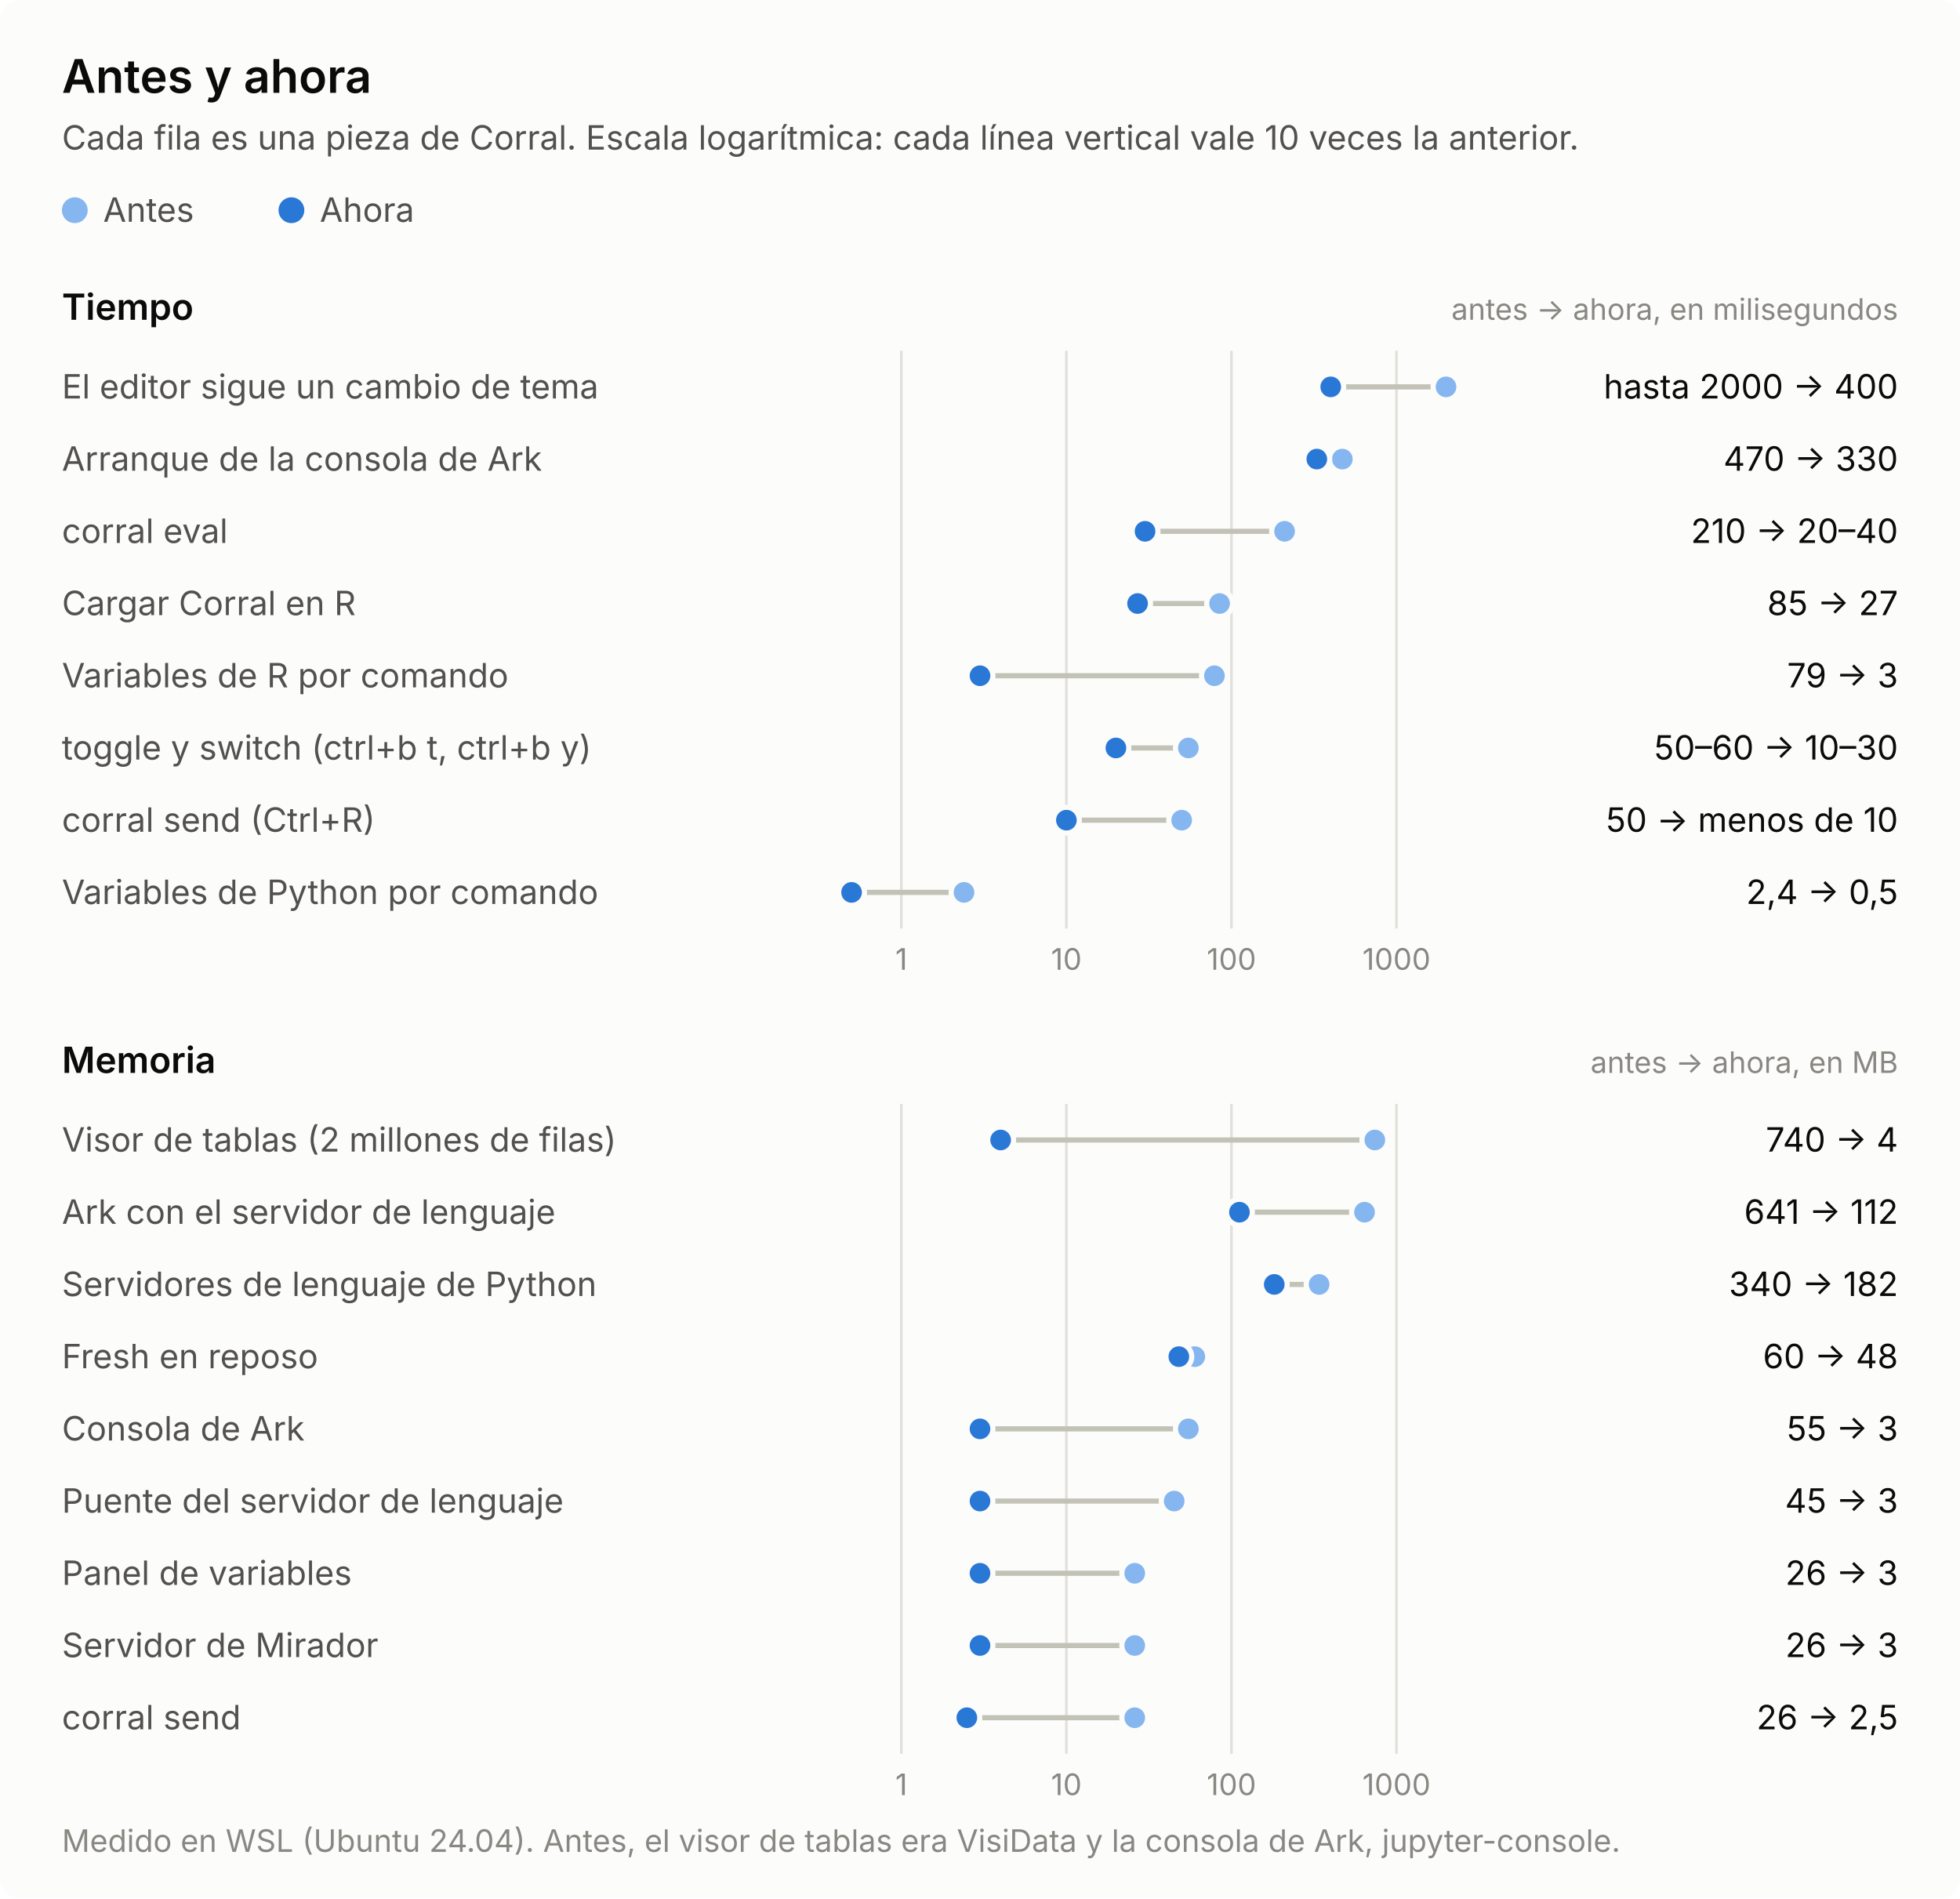
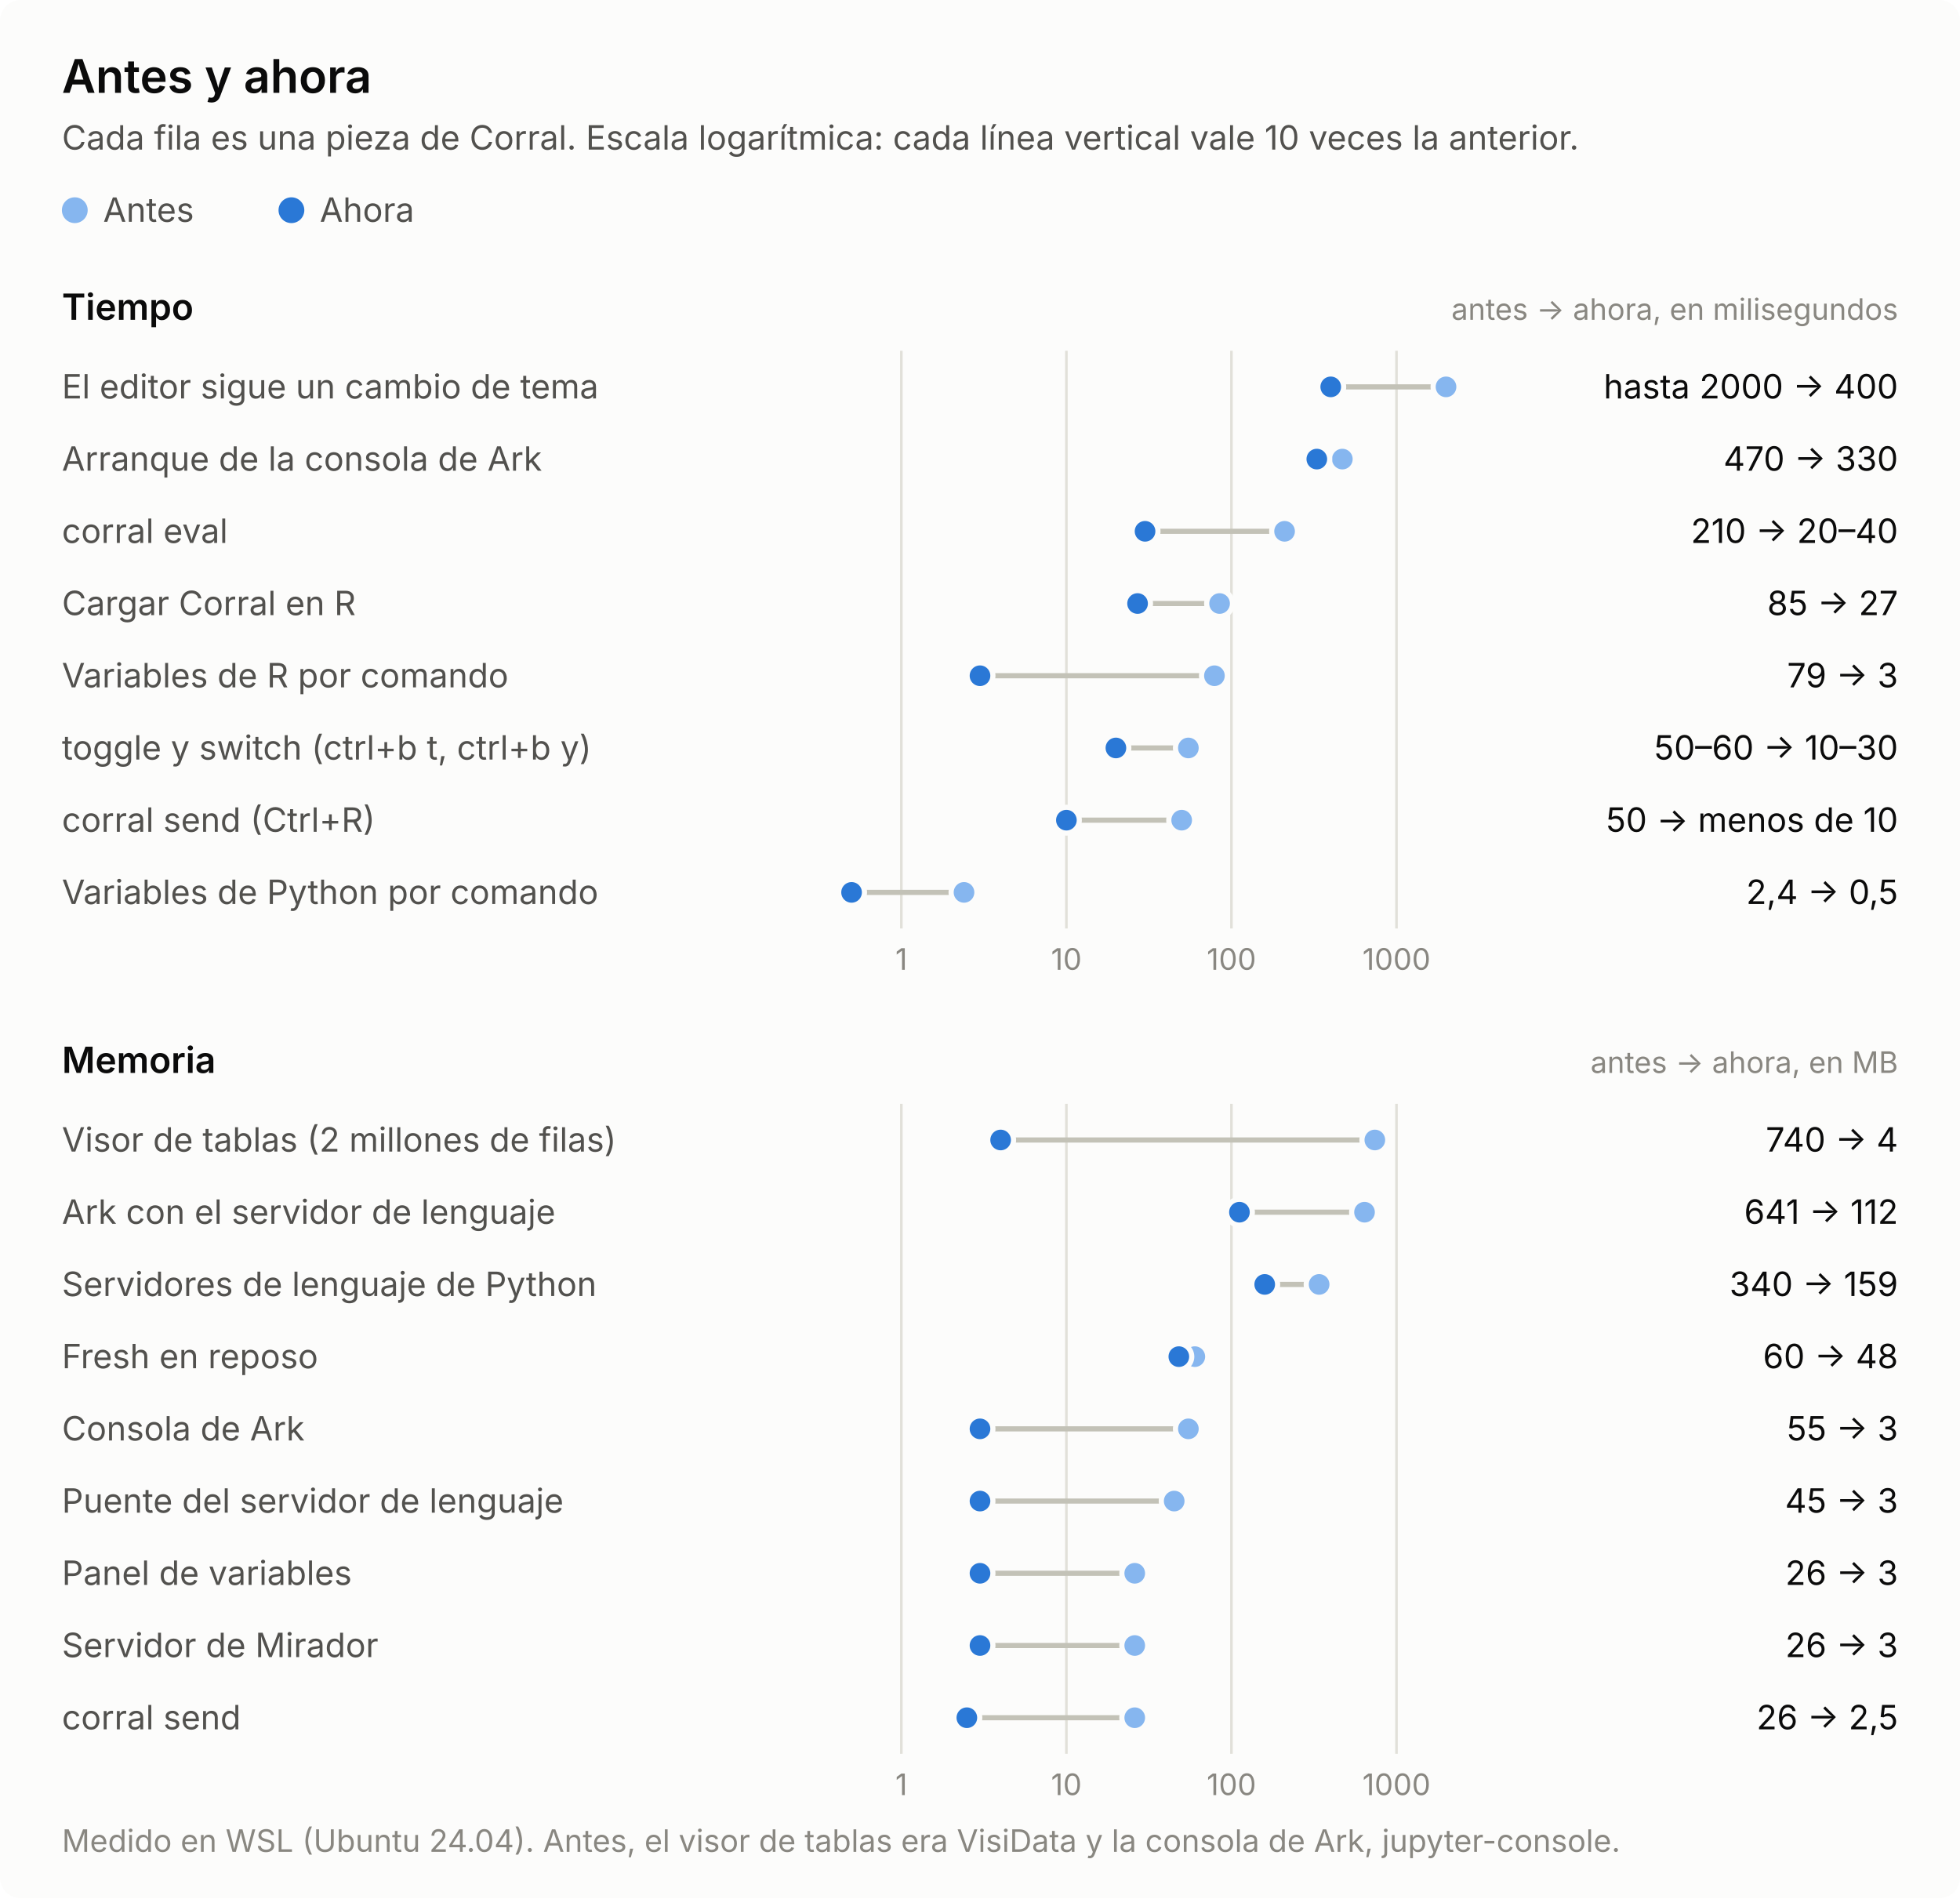
<svg xmlns="http://www.w3.org/2000/svg" viewBox="0 0 760 736" width="760" height="736" role="img" font-family="system-ui, -apple-system, &quot;Segoe UI&quot;, sans-serif">
  <rect width="760" height="736" rx="8" fill="#fcfcfb" />
  <text x="24.0" y="36.0" font-size="18" font-weight="600" fill="#0b0b0b" text-anchor="start">Antes y ahora</text>
  <text x="24.0" y="58.0" font-size="13" font-weight="400" fill="#52514e" text-anchor="start">Cada fila es una pieza de Corral. Escala logarítmica: cada línea vertical vale 10 veces la anterior.</text>
  <circle cx="29" cy="81.5" r="5" fill="#86b6ef" />
  <text x="40.0" y="86.0" font-size="13" font-weight="400" fill="#52514e" text-anchor="start">Antes</text>
  <circle cx="113" cy="81.5" r="5" fill="#2a78d6" />
  <text x="124.0" y="86.0" font-size="13" font-weight="400" fill="#52514e" text-anchor="start">Ahora</text>
  <text x="24.0" y="124.0" font-size="14" font-weight="600" fill="#0b0b0b" text-anchor="start">Tiempo</text>
  <text x="736.0" y="124.0" font-size="11.5" font-weight="400" fill="#898781" text-anchor="end">antes → ahora, en milisegundos</text>
  <line x1="349.5" y1="136" x2="349.5" y2="360" stroke="#e1e0d9" stroke-width="1" />
  <text x="349.5" y="376.0" font-size="11.5" font-weight="400" fill="#898781" text-anchor="middle" style="font-variant-numeric: tabular-nums">1</text>
  <line x1="413.5" y1="136" x2="413.5" y2="360" stroke="#e1e0d9" stroke-width="1" />
  <text x="413.5" y="376.0" font-size="11.5" font-weight="400" fill="#898781" text-anchor="middle" style="font-variant-numeric: tabular-nums">10</text>
  <line x1="477.5" y1="136" x2="477.5" y2="360" stroke="#e1e0d9" stroke-width="1" />
  <text x="477.5" y="376.0" font-size="11.5" font-weight="400" fill="#898781" text-anchor="middle" style="font-variant-numeric: tabular-nums">100</text>
  <line x1="541.5" y1="136" x2="541.5" y2="360" stroke="#e1e0d9" stroke-width="1" />
  <text x="541.5" y="376.0" font-size="11.5" font-weight="400" fill="#898781" text-anchor="middle" style="font-variant-numeric: tabular-nums">1000</text>
  <text x="24.0" y="154.5" font-size="13" font-weight="400" fill="#52514e" text-anchor="start">El editor sigue un cambio de tema</text>
  <line x1="516.0" y1="150" x2="560.7" y2="150" stroke="#c3c2b7" stroke-width="2" stroke-linecap="round" />
  <circle cx="560.7" cy="150" r="5" fill="#86b6ef" stroke="#fcfcfb" stroke-width="2" />
  <circle cx="516.0" cy="150" r="5" fill="#2a78d6" stroke="#fcfcfb" stroke-width="2" />
  <text x="736.0" y="154.5" font-size="13" font-weight="400" fill="#0b0b0b" text-anchor="end" style="font-variant-numeric: tabular-nums">hasta 2000 → 400</text>
  <text x="24.0" y="182.5" font-size="13" font-weight="400" fill="#52514e" text-anchor="start">Arranque de la consola de Ark</text>
  <line x1="510.6" y1="178" x2="520.5" y2="178" stroke="#c3c2b7" stroke-width="2" stroke-linecap="round" />
  <circle cx="520.5" cy="178" r="5" fill="#86b6ef" stroke="#fcfcfb" stroke-width="2" />
  <circle cx="510.6" cy="178" r="5" fill="#2a78d6" stroke="#fcfcfb" stroke-width="2" />
  <text x="736.0" y="182.5" font-size="13" font-weight="400" fill="#0b0b0b" text-anchor="end" style="font-variant-numeric: tabular-nums">470 → 330</text>
  <text x="24.0" y="210.5" font-size="13" font-weight="400" fill="#52514e" text-anchor="start">corral eval</text>
  <line x1="444.0" y1="206" x2="498.1" y2="206" stroke="#c3c2b7" stroke-width="2" stroke-linecap="round" />
  <circle cx="498.1" cy="206" r="5" fill="#86b6ef" stroke="#fcfcfb" stroke-width="2" />
  <circle cx="444.0" cy="206" r="5" fill="#2a78d6" stroke="#fcfcfb" stroke-width="2" />
  <text x="736.0" y="210.5" font-size="13" font-weight="400" fill="#0b0b0b" text-anchor="end" style="font-variant-numeric: tabular-nums">210 → 20–40</text>
  <text x="24.0" y="238.5" font-size="13" font-weight="400" fill="#52514e" text-anchor="start">Cargar Corral en R</text>
  <line x1="441.1" y1="234" x2="472.9" y2="234" stroke="#c3c2b7" stroke-width="2" stroke-linecap="round" />
  <circle cx="472.9" cy="234" r="5" fill="#86b6ef" stroke="#fcfcfb" stroke-width="2" />
  <circle cx="441.1" cy="234" r="5" fill="#2a78d6" stroke="#fcfcfb" stroke-width="2" />
  <text x="736.0" y="238.5" font-size="13" font-weight="400" fill="#0b0b0b" text-anchor="end" style="font-variant-numeric: tabular-nums">85 → 27</text>
  <text x="24.0" y="266.5" font-size="13" font-weight="400" fill="#52514e" text-anchor="start">Variables de R por comando</text>
  <line x1="380.0" y1="262" x2="470.9" y2="262" stroke="#c3c2b7" stroke-width="2" stroke-linecap="round" />
  <circle cx="470.9" cy="262" r="5" fill="#86b6ef" stroke="#fcfcfb" stroke-width="2" />
  <circle cx="380.0" cy="262" r="5" fill="#2a78d6" stroke="#fcfcfb" stroke-width="2" />
  <text x="736.0" y="266.5" font-size="13" font-weight="400" fill="#0b0b0b" text-anchor="end" style="font-variant-numeric: tabular-nums">79 → 3</text>
  <text x="24.0" y="294.5" font-size="13" font-weight="400" fill="#52514e" text-anchor="start">toggle y switch (ctrl+b t, ctrl+b y)</text>
  <line x1="432.7" y1="290" x2="460.8" y2="290" stroke="#c3c2b7" stroke-width="2" stroke-linecap="round" />
  <circle cx="460.8" cy="290" r="5" fill="#86b6ef" stroke="#fcfcfb" stroke-width="2" />
  <circle cx="432.7" cy="290" r="5" fill="#2a78d6" stroke="#fcfcfb" stroke-width="2" />
  <text x="736.0" y="294.5" font-size="13" font-weight="400" fill="#0b0b0b" text-anchor="end" style="font-variant-numeric: tabular-nums">50–60 → 10–30</text>
  <text x="24.0" y="322.5" font-size="13" font-weight="400" fill="#52514e" text-anchor="start">corral send (Ctrl+R)</text>
  <line x1="413.5" y1="318" x2="458.2" y2="318" stroke="#c3c2b7" stroke-width="2" stroke-linecap="round" />
  <circle cx="458.2" cy="318" r="5" fill="#86b6ef" stroke="#fcfcfb" stroke-width="2" />
  <circle cx="413.5" cy="318" r="5" fill="#2a78d6" stroke="#fcfcfb" stroke-width="2" />
  <text x="736.0" y="322.5" font-size="13" font-weight="400" fill="#0b0b0b" text-anchor="end" style="font-variant-numeric: tabular-nums">50 → menos de 10</text>
  <text x="24.0" y="350.5" font-size="13" font-weight="400" fill="#52514e" text-anchor="start">Variables de Python por comando</text>
  <line x1="330.2" y1="346" x2="373.8" y2="346" stroke="#c3c2b7" stroke-width="2" stroke-linecap="round" />
  <circle cx="373.8" cy="346" r="5" fill="#86b6ef" stroke="#fcfcfb" stroke-width="2" />
  <circle cx="330.2" cy="346" r="5" fill="#2a78d6" stroke="#fcfcfb" stroke-width="2" />
  <text x="736.0" y="350.5" font-size="13" font-weight="400" fill="#0b0b0b" text-anchor="end" style="font-variant-numeric: tabular-nums">2,4 → 0,5</text>
  <text x="24.0" y="416.0" font-size="14" font-weight="600" fill="#0b0b0b" text-anchor="start">Memoria</text>
  <text x="736.0" y="416.0" font-size="11.5" font-weight="400" fill="#898781" text-anchor="end">antes → ahora, en MB</text>
  <line x1="349.5" y1="428" x2="349.5" y2="680" stroke="#e1e0d9" stroke-width="1" />
  <text x="349.5" y="696.0" font-size="11.5" font-weight="400" fill="#898781" text-anchor="middle" style="font-variant-numeric: tabular-nums">1</text>
  <line x1="413.5" y1="428" x2="413.5" y2="680" stroke="#e1e0d9" stroke-width="1" />
  <text x="413.5" y="696.0" font-size="11.5" font-weight="400" fill="#898781" text-anchor="middle" style="font-variant-numeric: tabular-nums">10</text>
  <line x1="477.5" y1="428" x2="477.5" y2="680" stroke="#e1e0d9" stroke-width="1" />
  <text x="477.5" y="696.0" font-size="11.5" font-weight="400" fill="#898781" text-anchor="middle" style="font-variant-numeric: tabular-nums">100</text>
  <line x1="541.5" y1="428" x2="541.5" y2="680" stroke="#e1e0d9" stroke-width="1" />
  <text x="541.5" y="696.0" font-size="11.5" font-weight="400" fill="#898781" text-anchor="middle" style="font-variant-numeric: tabular-nums">1000</text>
  <text x="24.0" y="446.5" font-size="13" font-weight="400" fill="#52514e" text-anchor="start">Visor de tablas (2 millones de filas)</text>
  <line x1="388.0" y1="442" x2="533.1" y2="442" stroke="#c3c2b7" stroke-width="2" stroke-linecap="round" />
  <circle cx="533.1" cy="442" r="5" fill="#86b6ef" stroke="#fcfcfb" stroke-width="2" />
  <circle cx="388.0" cy="442" r="5" fill="#2a78d6" stroke="#fcfcfb" stroke-width="2" />
  <text x="736.0" y="446.5" font-size="13" font-weight="400" fill="#0b0b0b" text-anchor="end" style="font-variant-numeric: tabular-nums">740 → 4</text>
  <text x="24.0" y="474.5" font-size="13" font-weight="400" fill="#52514e" text-anchor="start">Ark con el servidor de lenguaje</text>
  <line x1="480.6" y1="470" x2="529.1" y2="470" stroke="#c3c2b7" stroke-width="2" stroke-linecap="round" />
  <circle cx="529.1" cy="470" r="5" fill="#86b6ef" stroke="#fcfcfb" stroke-width="2" />
  <circle cx="480.6" cy="470" r="5" fill="#2a78d6" stroke="#fcfcfb" stroke-width="2" />
  <text x="736.0" y="474.5" font-size="13" font-weight="400" fill="#0b0b0b" text-anchor="end" style="font-variant-numeric: tabular-nums">641 → 112</text>
  <text x="24.0" y="502.5" font-size="13" font-weight="400" fill="#52514e" text-anchor="start">Servidores de lenguaje de Python</text>
-   <line x1="494.1" y1="498" x2="511.5" y2="498" stroke="#c3c2b7" stroke-width="2" stroke-linecap="round" />
+   <line x1="490.4" y1="498" x2="511.5" y2="498" stroke="#c3c2b7" stroke-width="2" stroke-linecap="round" />
  <circle cx="511.5" cy="498" r="5" fill="#86b6ef" stroke="#fcfcfb" stroke-width="2" />
-   <circle cx="494.1" cy="498" r="5" fill="#2a78d6" stroke="#fcfcfb" stroke-width="2" />
-   <text x="736.0" y="502.5" font-size="13" font-weight="400" fill="#0b0b0b" text-anchor="end" style="font-variant-numeric: tabular-nums">340 → 182</text>
+   <circle cx="490.4" cy="498" r="5" fill="#2a78d6" stroke="#fcfcfb" stroke-width="2" />
+   <text x="736.0" y="502.5" font-size="13" font-weight="400" fill="#0b0b0b" text-anchor="end" style="font-variant-numeric: tabular-nums">340 → 159</text>
  <text x="24.0" y="530.5" font-size="13" font-weight="400" fill="#52514e" text-anchor="start">Fresh en reposo</text>
  <line x1="457.1" y1="526" x2="463.3" y2="526" stroke="#c3c2b7" stroke-width="2" stroke-linecap="round" />
  <circle cx="463.3" cy="526" r="5" fill="#86b6ef" stroke="#fcfcfb" stroke-width="2" />
  <circle cx="457.1" cy="526" r="5" fill="#2a78d6" stroke="#fcfcfb" stroke-width="2" />
  <text x="736.0" y="530.5" font-size="13" font-weight="400" fill="#0b0b0b" text-anchor="end" style="font-variant-numeric: tabular-nums">60 → 48</text>
  <text x="24.0" y="558.5" font-size="13" font-weight="400" fill="#52514e" text-anchor="start">Consola de Ark</text>
  <line x1="380.0" y1="554" x2="460.8" y2="554" stroke="#c3c2b7" stroke-width="2" stroke-linecap="round" />
  <circle cx="460.8" cy="554" r="5" fill="#86b6ef" stroke="#fcfcfb" stroke-width="2" />
  <circle cx="380.0" cy="554" r="5" fill="#2a78d6" stroke="#fcfcfb" stroke-width="2" />
  <text x="736.0" y="558.5" font-size="13" font-weight="400" fill="#0b0b0b" text-anchor="end" style="font-variant-numeric: tabular-nums">55 → 3</text>
  <text x="24.0" y="586.5" font-size="13" font-weight="400" fill="#52514e" text-anchor="start">Puente del servidor de lenguaje</text>
  <line x1="380.0" y1="582" x2="455.3" y2="582" stroke="#c3c2b7" stroke-width="2" stroke-linecap="round" />
  <circle cx="455.3" cy="582" r="5" fill="#86b6ef" stroke="#fcfcfb" stroke-width="2" />
  <circle cx="380.0" cy="582" r="5" fill="#2a78d6" stroke="#fcfcfb" stroke-width="2" />
  <text x="736.0" y="586.5" font-size="13" font-weight="400" fill="#0b0b0b" text-anchor="end" style="font-variant-numeric: tabular-nums">45 → 3</text>
  <text x="24.0" y="614.5" font-size="13" font-weight="400" fill="#52514e" text-anchor="start">Panel de variables</text>
  <line x1="380.0" y1="610" x2="440.0" y2="610" stroke="#c3c2b7" stroke-width="2" stroke-linecap="round" />
  <circle cx="440.0" cy="610" r="5" fill="#86b6ef" stroke="#fcfcfb" stroke-width="2" />
  <circle cx="380.0" cy="610" r="5" fill="#2a78d6" stroke="#fcfcfb" stroke-width="2" />
  <text x="736.0" y="614.5" font-size="13" font-weight="400" fill="#0b0b0b" text-anchor="end" style="font-variant-numeric: tabular-nums">26 → 3</text>
  <text x="24.0" y="642.5" font-size="13" font-weight="400" fill="#52514e" text-anchor="start">Servidor de Mirador</text>
  <line x1="380.0" y1="638" x2="440.0" y2="638" stroke="#c3c2b7" stroke-width="2" stroke-linecap="round" />
  <circle cx="440.0" cy="638" r="5" fill="#86b6ef" stroke="#fcfcfb" stroke-width="2" />
  <circle cx="380.0" cy="638" r="5" fill="#2a78d6" stroke="#fcfcfb" stroke-width="2" />
  <text x="736.0" y="642.5" font-size="13" font-weight="400" fill="#0b0b0b" text-anchor="end" style="font-variant-numeric: tabular-nums">26 → 3</text>
  <text x="24.0" y="670.5" font-size="13" font-weight="400" fill="#52514e" text-anchor="start">corral send</text>
  <line x1="374.9" y1="666" x2="440.0" y2="666" stroke="#c3c2b7" stroke-width="2" stroke-linecap="round" />
  <circle cx="440.0" cy="666" r="5" fill="#86b6ef" stroke="#fcfcfb" stroke-width="2" />
  <circle cx="374.9" cy="666" r="5" fill="#2a78d6" stroke="#fcfcfb" stroke-width="2" />
  <text x="736.0" y="670.5" font-size="13" font-weight="400" fill="#0b0b0b" text-anchor="end" style="font-variant-numeric: tabular-nums">26 → 2,5</text>
  <text x="24.0" y="718.0" font-size="12" font-weight="400" fill="#898781" text-anchor="start">Medido en WSL (Ubuntu 24.04). Antes, el visor de tablas era VisiData y la consola de Ark, jupyter-console.</text>
</svg>
